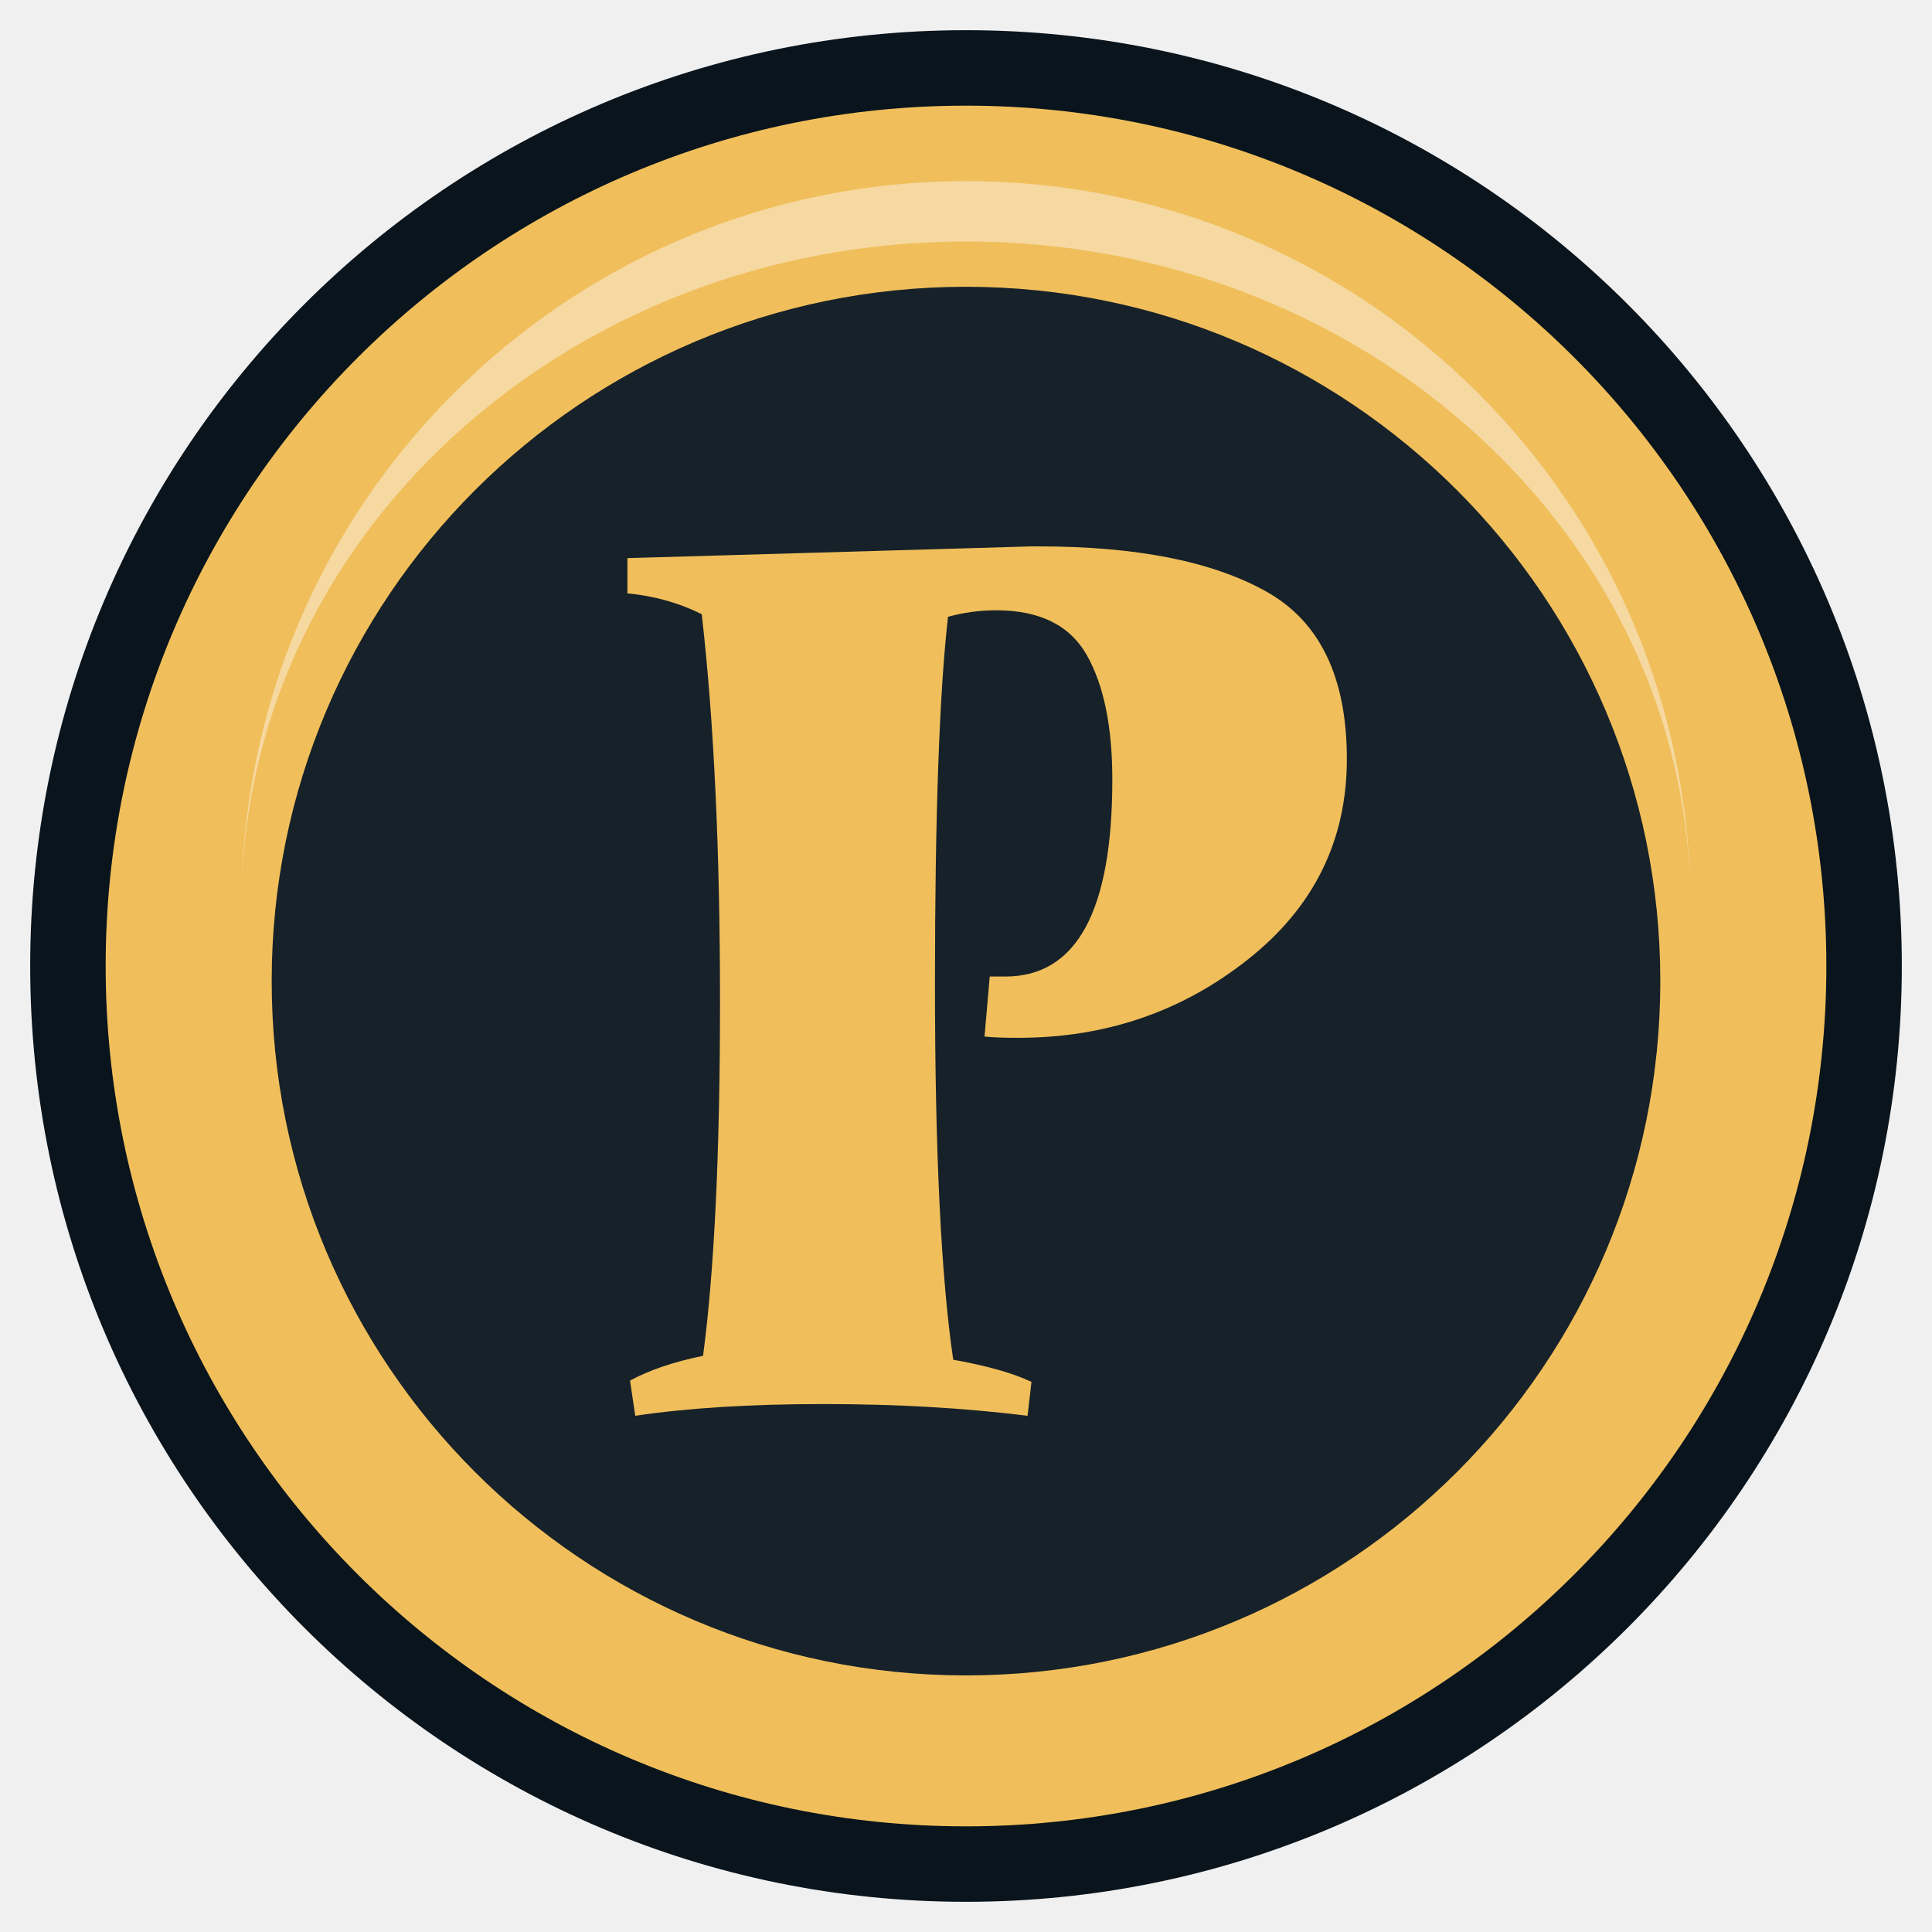
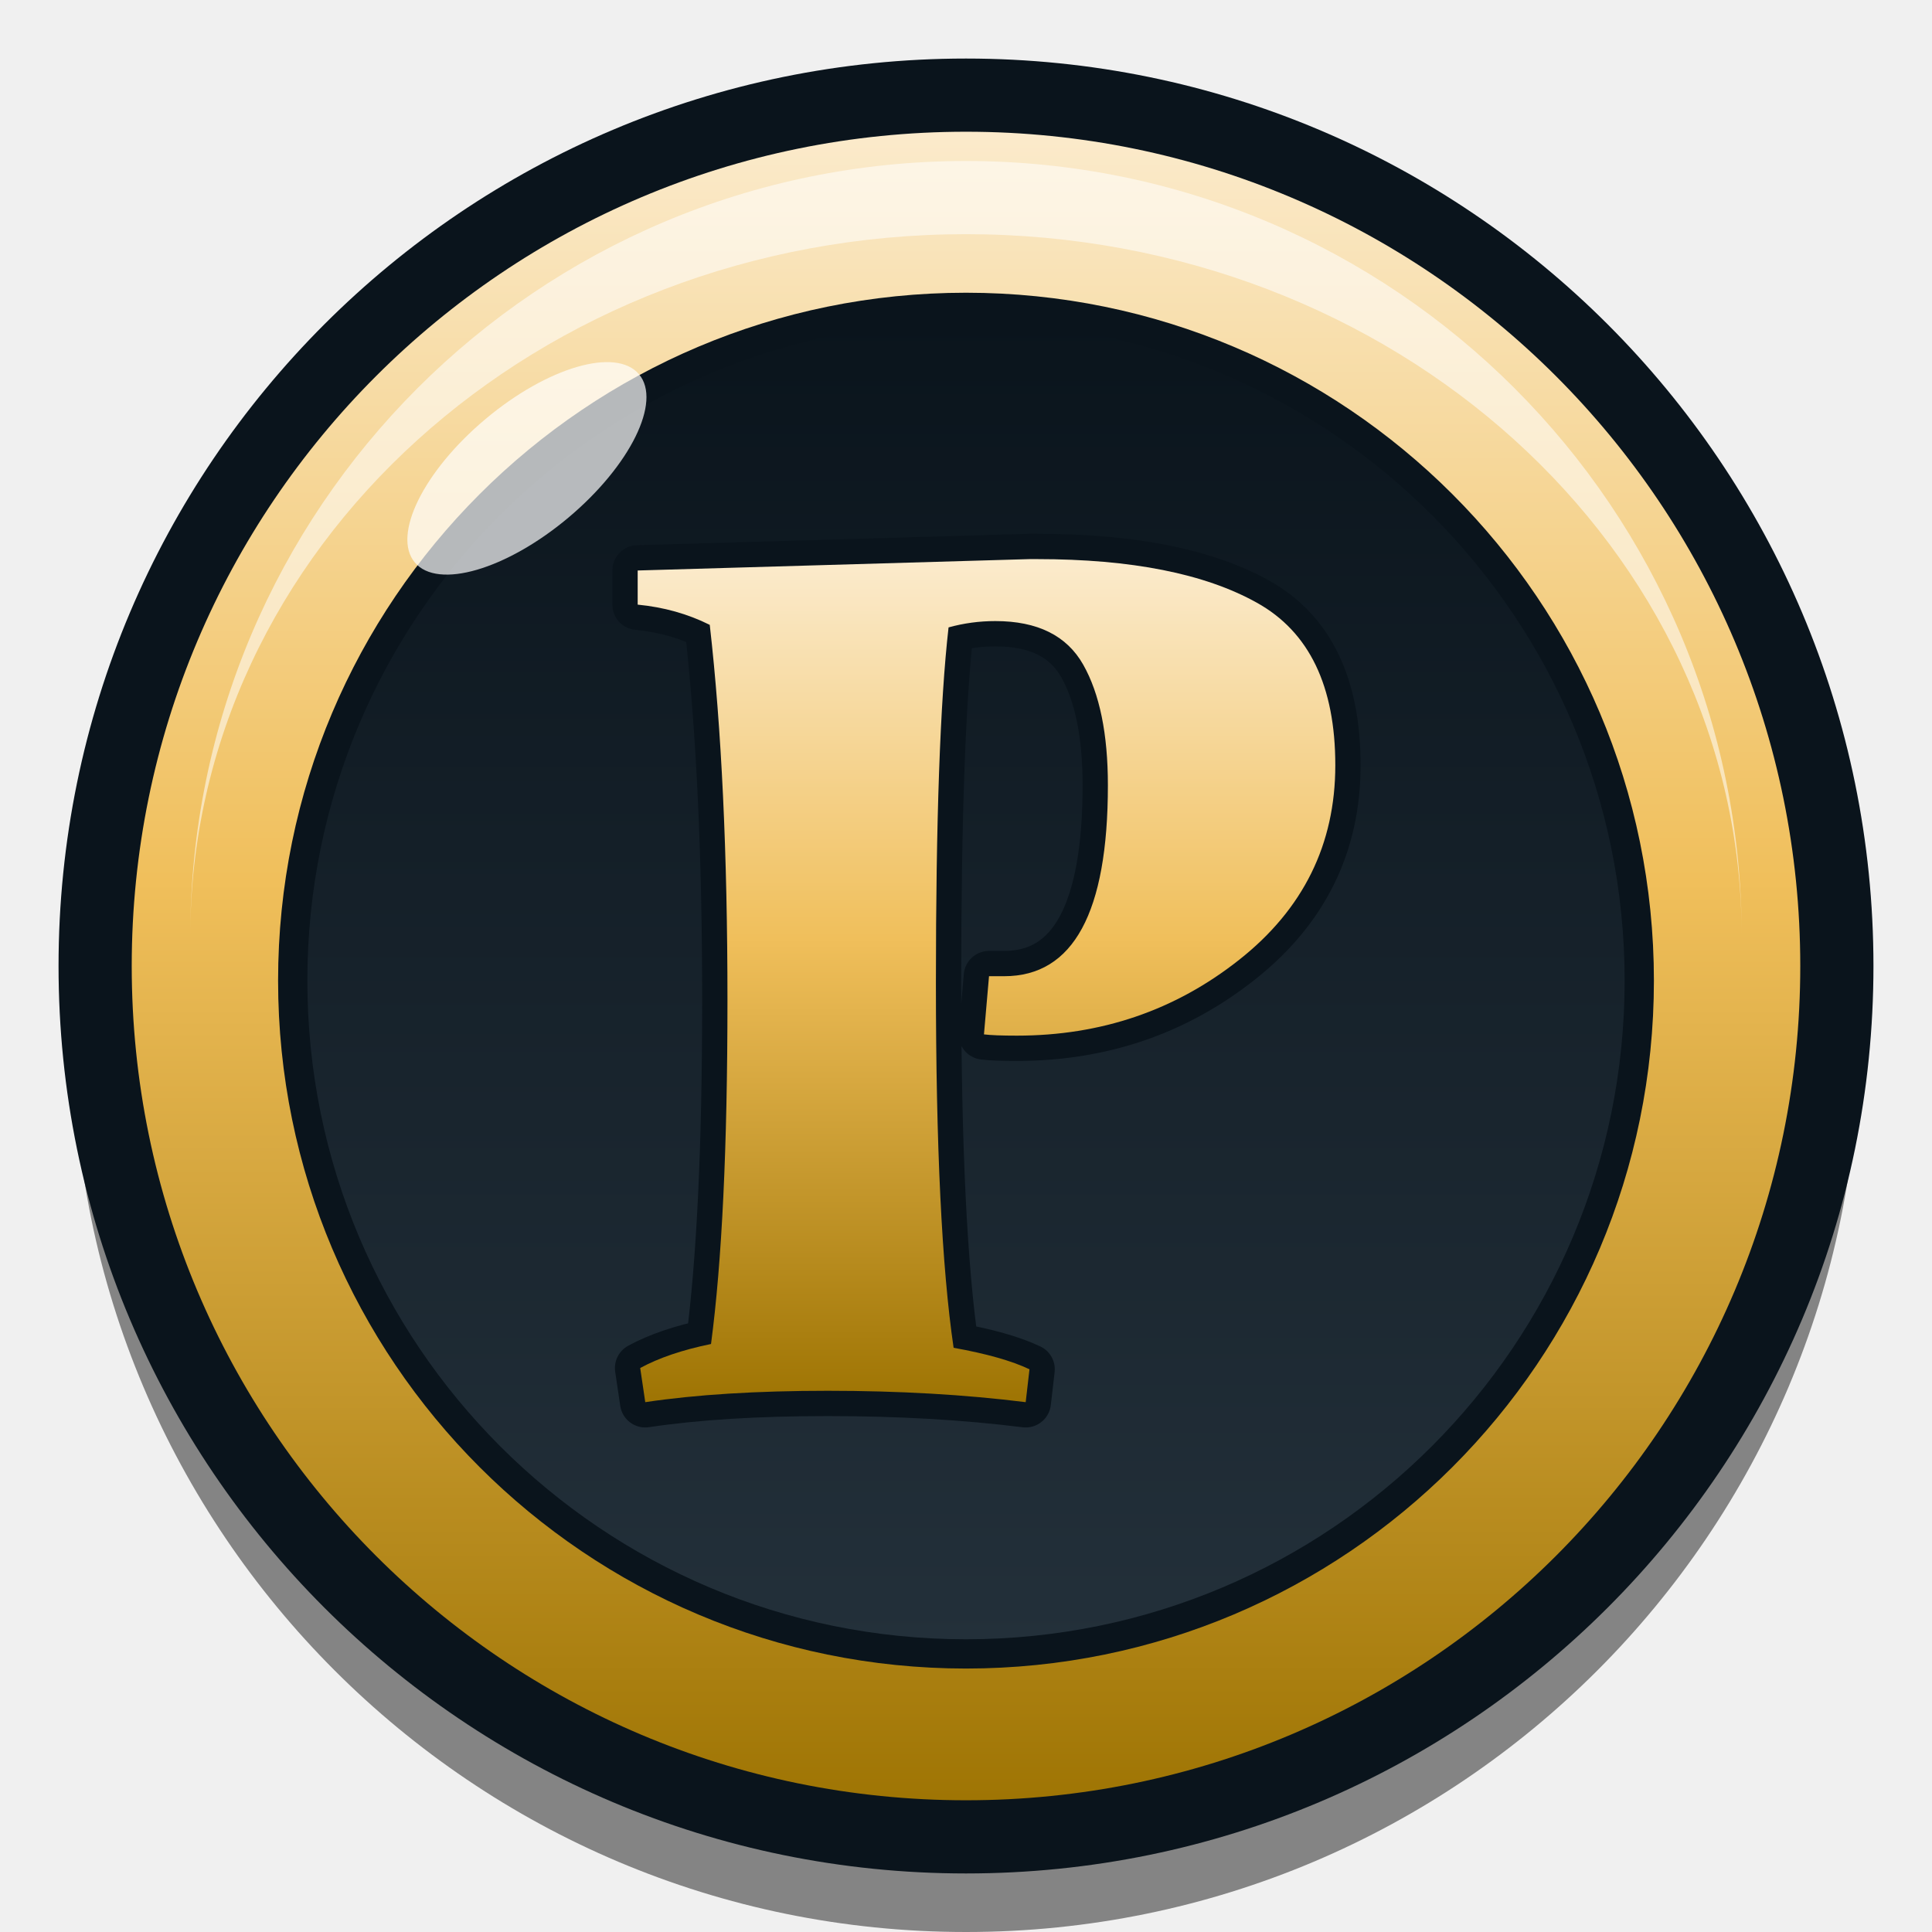
- <svg xmlns="http://www.w3.org/2000/svg" viewBox="0 0 64 64">
+ <svg xmlns="http://www.w3.org/2000/svg" viewBox="-1 -1 66 66">
+   <defs>
+     <linearGradient id="m" x1="0" y1="0" x2="0" y2="1">
+       <stop offset="0" stop-color="#FBEBCD" />
+       <stop offset=".45" stop-color="#F0BF5B" />
+       <stop offset="1" stop-color="#9E7403" />
+     </linearGradient>
+     <linearGradient id="f" x1="0" y1="0" x2="0" y2="1">
+       <stop offset="0" stop-color="#0A141C" />
+       <stop offset="1" stop-color="#23303A" />
+     </linearGradient>
+   </defs>
+   <circle cx="32" cy="34.5" r="30.5" fill="#000" fill-opacity=".45" />
  <circle cx="32" cy="32" r="31" fill="#0A141C" />
-   <circle cx="32" cy="32" r="28.5" fill="#F0BF5B" />
-   <path fill="#F6D8A1" d="M8 30a24 24 0 0 1 48 0a24 22 0 0 0-48 0z" />
-   <circle cx="32" cy="32.5" r="23" fill="#172129" />
+   <circle cx="32" cy="32" r="28.5" fill="url(#m)" />
+   <path fill="#fff" fill-opacity=".55" d="M5.5 31a26.5 26.5 0 0 1 53 0a26.5 24 0 0 0-53 0z" />
+   <circle cx="32" cy="32.5" r="23.5" fill="#0A141C" />
+   <circle cx="32" cy="32.5" r="22.5" fill="url(#f)" />
  <g transform="matrix(.72 0 0 .72 9.66 9.1)">
-     <path fill="#F0BF5B" d="M 15.45 14.66L 15.45 13.04L 34.04 12.5Q 34.22 12.5 34.4 12.5L 34.4 12.5Q 41.12 12.5 44.83 14.57Q 48.55 16.64 48.55 22.28Q 48.55 27.91 43.99 31.51Q 39.44 35.11 33.44 35.11L 33.44 35.11Q 32.36 35.11 31.88 35.05L 31.88 35.05L 32.12 32.29L 32.84 32.29Q 37.76 32.29 37.76 23.23L 37.76 23.23Q 37.76 19.58 36.59 17.51Q 35.42 15.44 32.42 15.44L 32.42 15.44Q 31.28 15.44 30.2 15.74L 30.2 15.74Q 29.6 21.02 29.6 32.62Q 29.6 44.22 30.44 49.92L 30.44 49.92Q 32.78 50.34 34.04 50.94L 34.04 50.94L 33.86 52.5Q 29.54 51.96 24.47 51.96Q 19.41 51.96 15.81 52.5L 15.81 52.5L 15.57 50.88Q 16.89 50.16 18.93 49.74L 18.93 49.74Q 19.71 43.86 19.71 33.43Q 19.71 22.99 18.87 15.62L 18.87 15.62Q 17.31 14.84 15.45 14.66L 15.45 14.66Z" />
+     <path fill="url(#m)" stroke="#0A141C" stroke-width="2.4" stroke-linejoin="round" paint-order="stroke" d="M 15.45 14.66L 15.45 13.04L 34.04 12.5Q 34.22 12.5 34.4 12.5L 34.4 12.5Q 41.12 12.5 44.83 14.57Q 48.55 16.64 48.55 22.28Q 48.55 27.91 43.99 31.51Q 39.44 35.11 33.44 35.11L 33.44 35.11Q 32.36 35.11 31.88 35.05L 31.88 35.05L 32.12 32.29L 32.84 32.29Q 37.76 32.29 37.76 23.23L 37.76 23.23Q 37.76 19.58 36.59 17.51Q 35.42 15.44 32.42 15.44L 32.42 15.44Q 31.28 15.44 30.2 15.74L 30.2 15.74Q 29.6 21.02 29.6 32.62Q 29.6 44.22 30.44 49.92L 30.44 49.92Q 32.78 50.34 34.04 50.94L 34.04 50.94L 33.86 52.5Q 29.54 51.96 24.47 51.96Q 19.41 51.96 15.81 52.5L 15.81 52.5L 15.57 50.88Q 16.89 50.16 18.93 49.74L 18.93 49.74Q 19.71 43.86 19.71 33.43Q 19.71 22.99 18.87 15.62L 18.87 15.62Q 17.31 14.84 15.45 14.66L 15.45 14.66Z" />
  </g>
+   <ellipse cx="17" cy="15" rx="5" ry="2.2" fill="#fff" fill-opacity=".7" transform="rotate(-40 17 15)" />
</svg>
